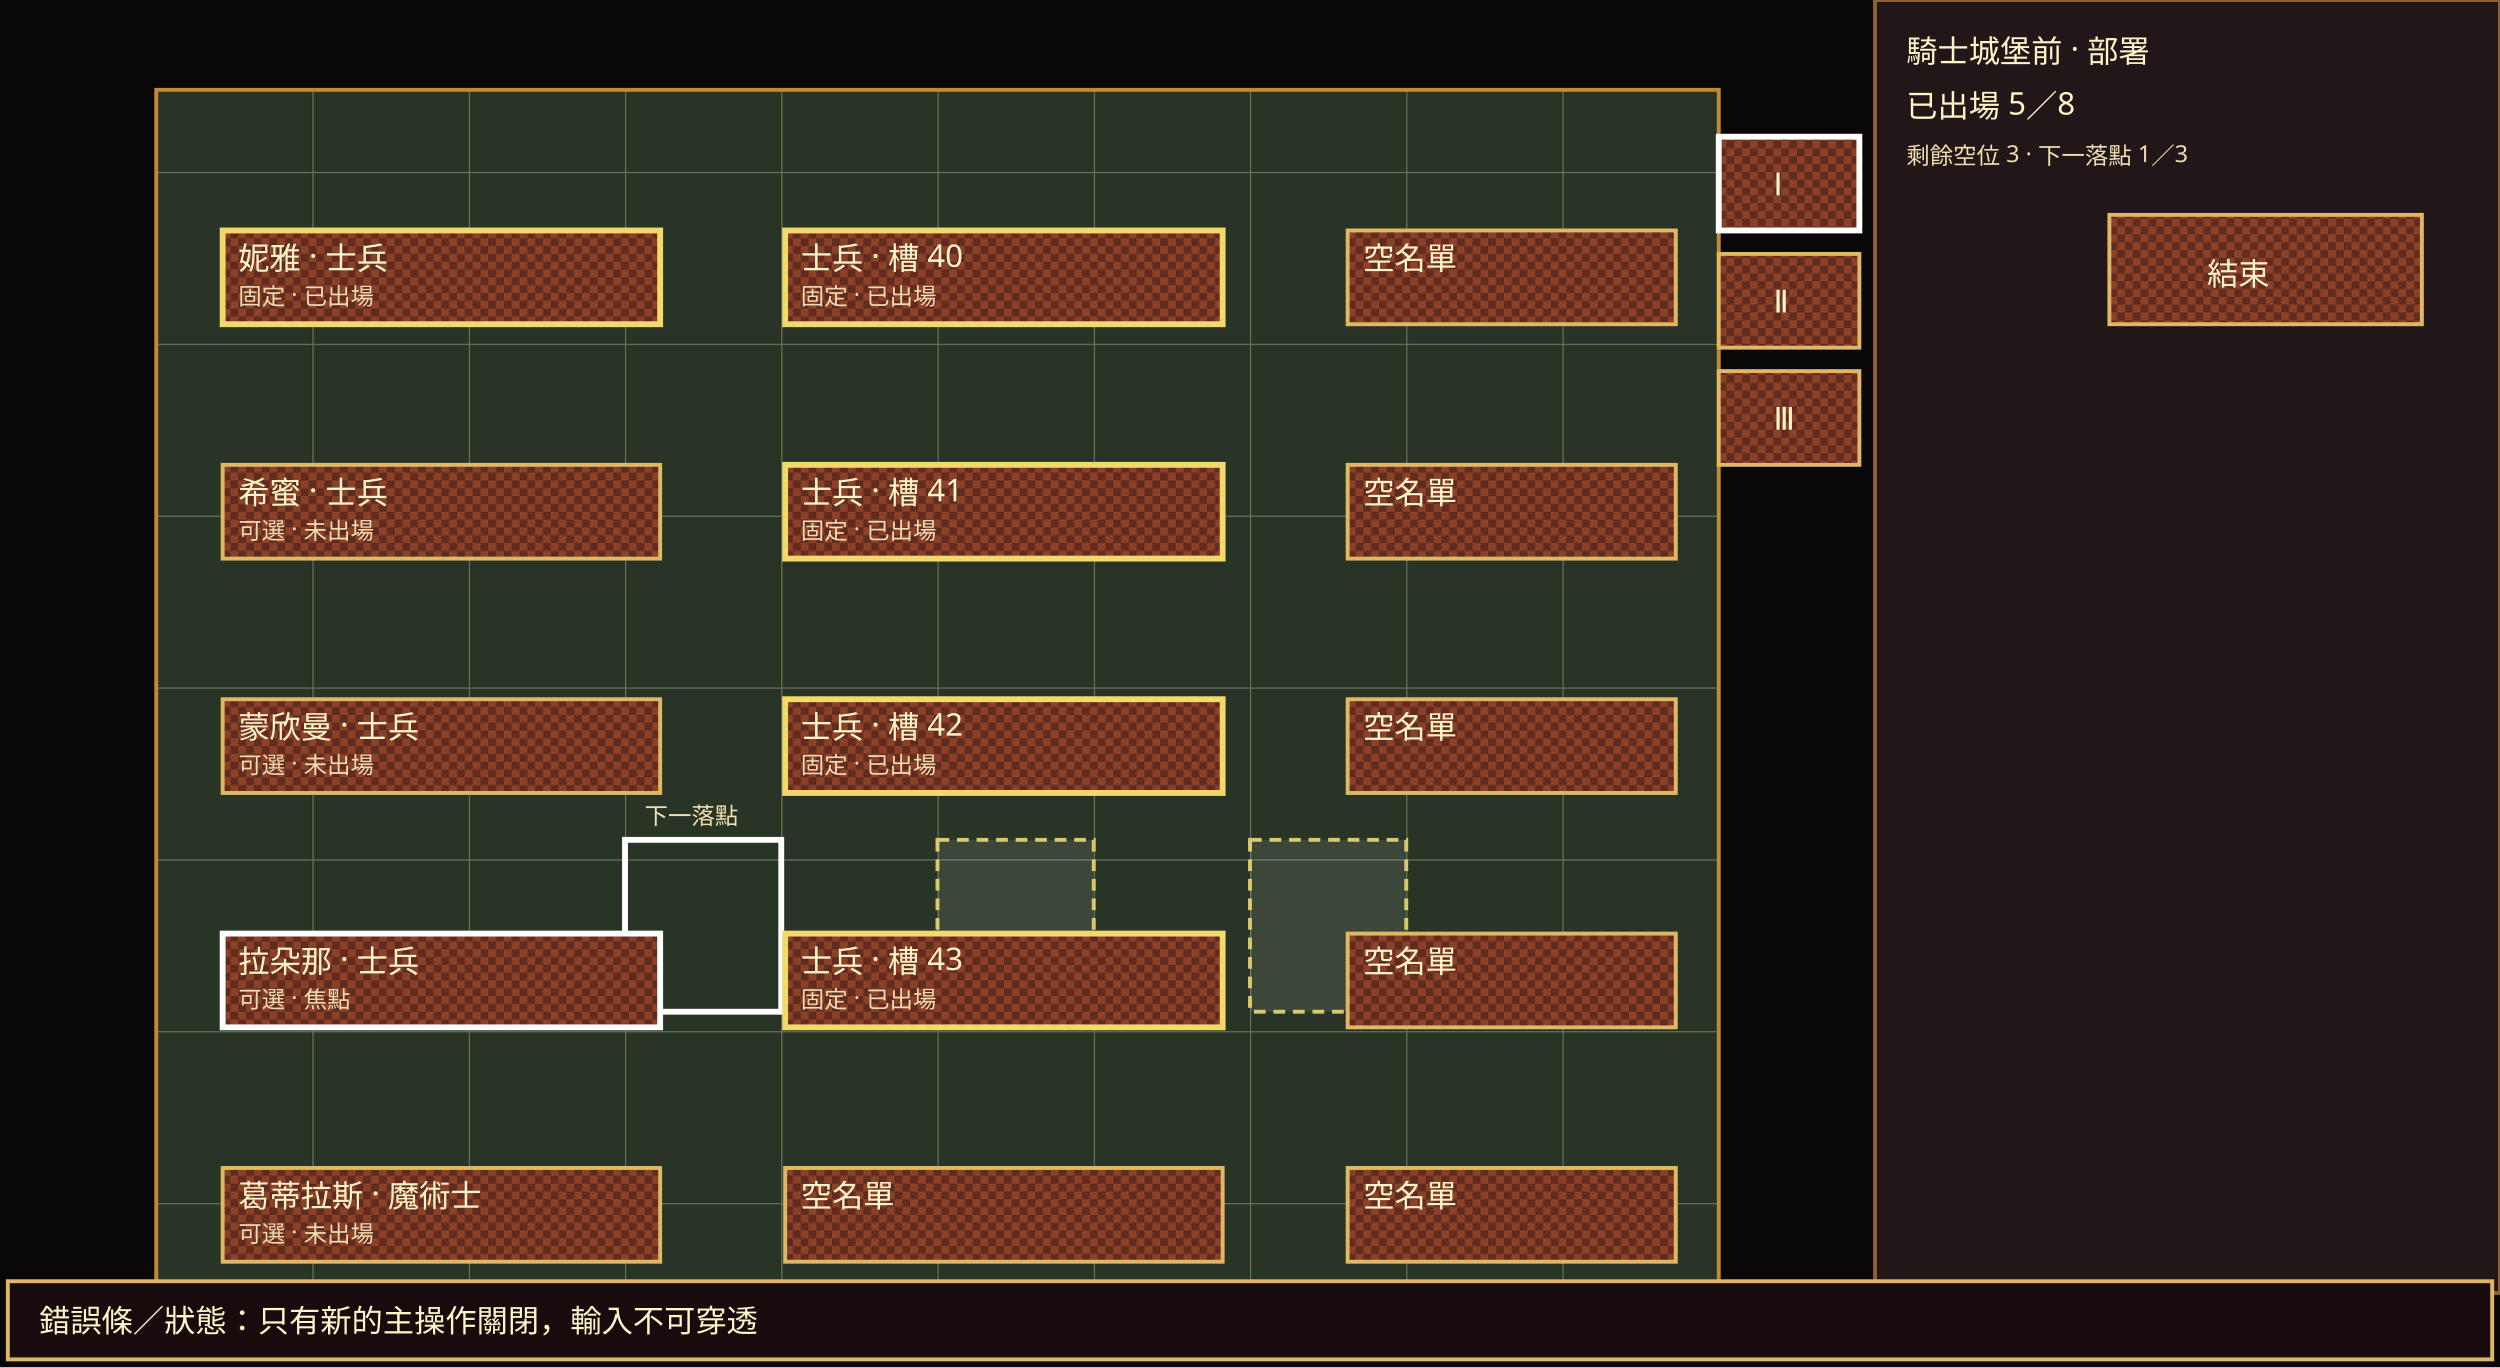
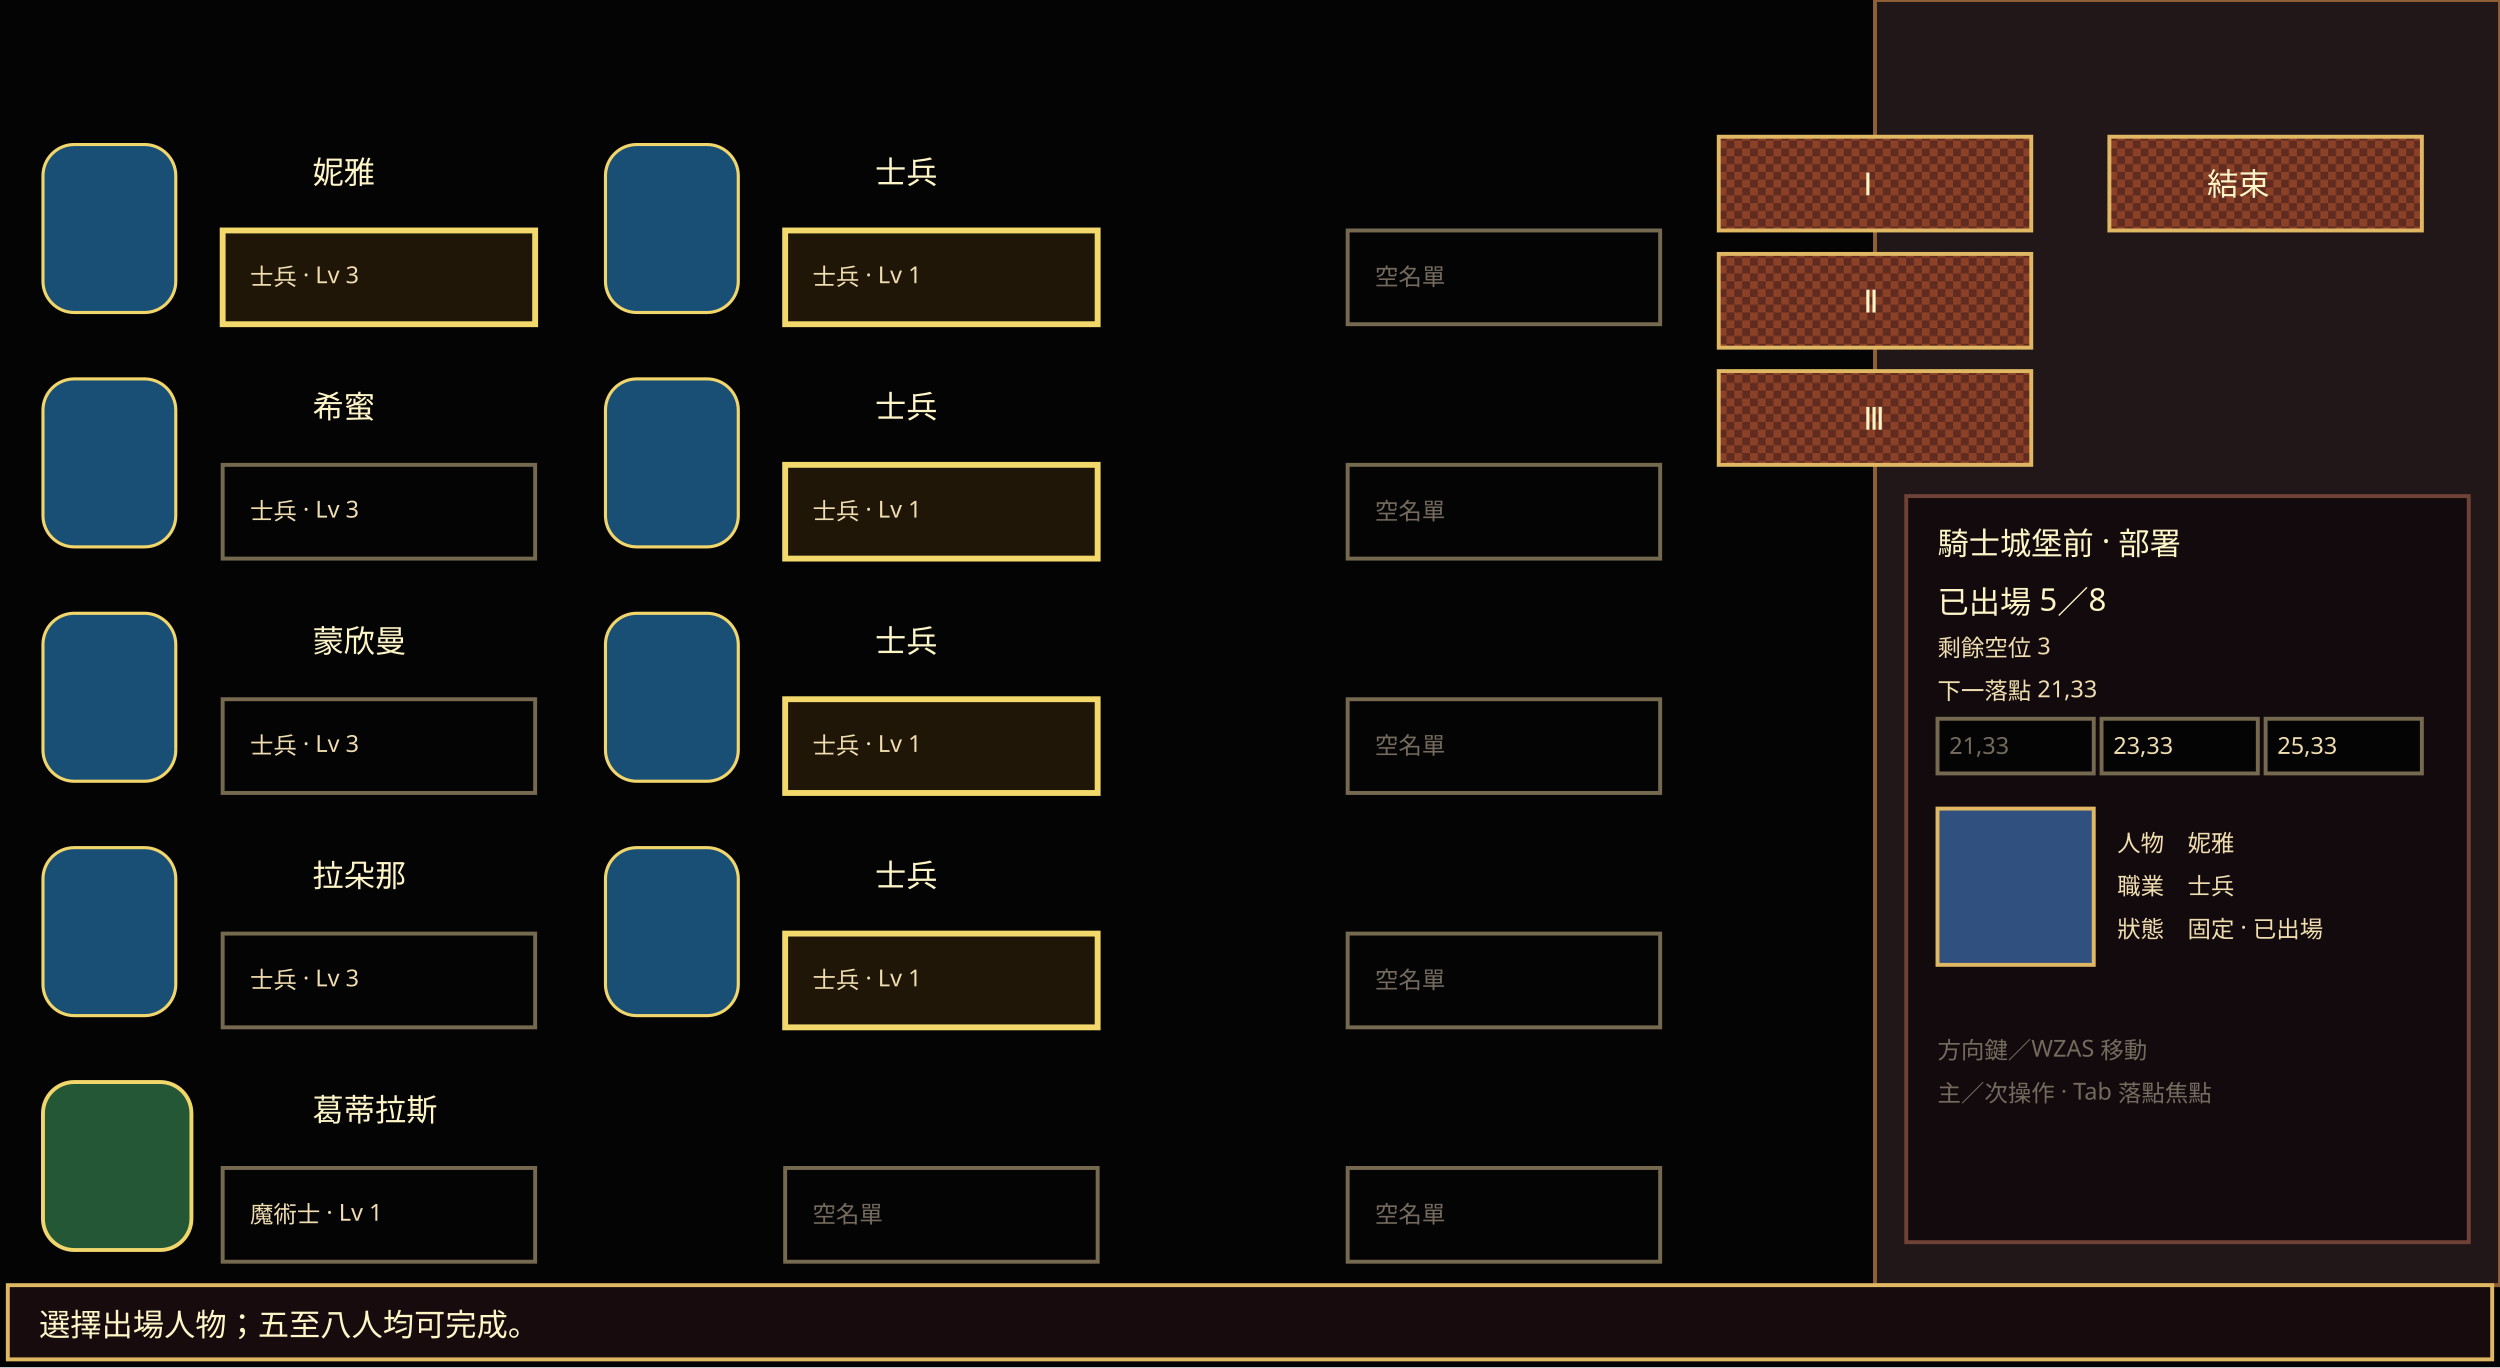
<svg xmlns="http://www.w3.org/2000/svg" width="1280" height="700" viewBox="0 0 640 350" role="img" aria-labelledby="title desc">
  <defs>
-     <pattern id="grid" width="40" height="44" patternUnits="userSpaceOnUse">
-       <rect width="40" height="44" fill="#283426" />
-       <path d="M40 0H0V44" fill="none" stroke="#65745a" stroke-width="0.6" />
-     </pattern>
    <pattern id="menu" width="4" height="4" patternUnits="userSpaceOnUse">
      <rect width="4" height="4" fill="#612b20" />
      <rect width="2" height="2" fill="#8b4127" />
      <rect x="2" y="2" width="2" height="2" fill="#8b4127" />
    </pattern>
    <style>
      .label { font: 8px sans-serif; fill: #fff6c8; }
      .small { font: 6px sans-serif; fill: #f1deb0; }
+       .dim { font: 6px sans-serif; fill: #746b5e; }
      .panel { fill: url(#menu); stroke: #e0b864; stroke-width: 1; }
-       .fixed { stroke: #f3d96b; stroke-width: 1.5; }
-       .selected { stroke: #fff; stroke-width: 1.5; }
+       .slot { fill: #050405; stroke: #75694f; stroke-width: 1; }
+       .fixed { fill: #201608; stroke: #f3d96b; stroke-width: 1.5; }
+       .figure { fill: #194f75; stroke: #f1d66b; stroke-width: .8; }
    </style>
  </defs>
-   <rect width="640" height="350" fill="#0a0708" />
-   <rect x="40" y="23" width="400" height="308" fill="url(#grid)" stroke="#c18a3a" />
-   <rect x="480" y="0" width="160" height="331" fill="#211719" stroke="#8f6035" />
-   <text x="488" y="16" class="label">騎士城堡前 · 部署</text>
-   <text x="488" y="30" class="label">已出場 5／8</text>
-   <text x="488" y="42" class="small">剩餘空位 3 · 下一落點 1／3</text>
-   <g aria-label="地图部署格">
-     <rect x="160" y="215" width="40" height="44" fill="none" stroke="#fff" stroke-width="1.5" />
-     <rect x="240" y="215" width="40" height="44" fill="#ffffff18" stroke="#d9c96d" stroke-dasharray="3 2" />
-     <rect x="320" y="215" width="40" height="44" fill="#ffffff18" stroke="#d9c96d" stroke-dasharray="3 2" />
-     <text x="165" y="211" class="small">下一落點</text>
-   </g>
-   <g aria-label="三列五行名单">
-     <g transform="translate(57 59)">
-       <rect width="112" height="24" class="panel fixed" />
-       <text x="4" y="10" class="label">妮雅 · 士兵</text>
-       <text x="4" y="19" class="small">固定 · 已出場</text>
-       <rect y="60" width="112" height="24" class="panel" />
-       <text x="4" y="70" class="label">希蜜 · 士兵</text>
-       <text x="4" y="79" class="small">可選 · 未出場</text>
-       <rect y="120" width="112" height="24" class="panel" />
-       <text x="4" y="130" class="label">蒙欣曼 · 士兵</text>
-       <text x="4" y="139" class="small">可選 · 未出場</text>
-       <rect y="180" width="112" height="24" class="panel selected" />
-       <text x="4" y="190" class="label">拉朵那 · 士兵</text>
-       <text x="4" y="199" class="small">可選 · 焦點</text>
-       <rect y="240" width="112" height="24" class="panel" />
-       <text x="4" y="250" class="label">葛蒂拉斯 · 魔術士</text>
-       <text x="4" y="259" class="small">可選 · 未出場</text>
+   <rect width="640" height="350" fill="#050405" />
+   <rect x="480" y="0" width="160" height="329" fill="#211719" stroke="#8f6035" />
+   <g aria-label="原版三列五行复合名单">
+     <g aria-label="第一列">
+       <rect x="11" y="37" width="34" height="43" rx="8" class="figure" />
+       <text x="80" y="47" class="label">妮雅</text>
+       <rect x="57" y="59" width="80" height="24" class="fixed" />
+       <text x="64" y="73" class="small">士兵 · Lv 3</text>
+       <rect x="11" y="97" width="34" height="43" rx="8" class="figure" />
+       <text x="80" y="107" class="label">希蜜</text>
+       <rect x="57" y="119" width="80" height="24" class="slot" />
+       <text x="64" y="133" class="small">士兵 · Lv 3</text>
+       <rect x="11" y="157" width="34" height="43" rx="8" class="figure" />
+       <text x="80" y="167" class="label">蒙欣曼</text>
+       <rect x="57" y="179" width="80" height="24" class="slot" />
+       <text x="64" y="193" class="small">士兵 · Lv 3</text>
+       <rect x="11" y="217" width="34" height="43" rx="8" class="figure" />
+       <text x="80" y="227" class="label">拉朵那</text>
+       <rect x="57" y="239" width="80" height="24" class="slot" />
+       <text x="64" y="253" class="small">士兵 · Lv 3</text>
+       <rect x="11" y="277" width="38" height="43" rx="8" fill="#235735" stroke="#f1d66b" />
+       <text x="80" y="287" class="label">葛蒂拉斯</text>
+       <rect x="57" y="299" width="80" height="24" class="slot" />
+       <text x="64" y="313" class="small">魔術士 · Lv 1</text>
    </g>
-     <g transform="translate(201 59)">
-       <rect width="112" height="24" class="panel fixed" />
-       <text x="4" y="10" class="label">士兵 · 槽 40</text>
-       <text x="4" y="19" class="small">固定 · 已出場</text>
-       <rect y="60" width="112" height="24" class="panel fixed" />
-       <text x="4" y="70" class="label">士兵 · 槽 41</text>
-       <text x="4" y="79" class="small">固定 · 已出場</text>
-       <rect y="120" width="112" height="24" class="panel fixed" />
-       <text x="4" y="130" class="label">士兵 · 槽 42</text>
-       <text x="4" y="139" class="small">固定 · 已出場</text>
-       <rect y="180" width="112" height="24" class="panel fixed" />
-       <text x="4" y="190" class="label">士兵 · 槽 43</text>
-       <text x="4" y="199" class="small">固定 · 已出場</text>
-       <rect y="240" width="112" height="24" class="panel" />
-       <text x="4" y="250" class="label">空名單</text>
+     <g aria-label="第二列">
+       <rect x="155" y="37" width="34" height="43" rx="8" class="figure" />
+       <text x="224" y="47" class="label">士兵</text>
+       <rect x="201" y="59" width="80" height="24" class="fixed" />
+       <text x="208" y="73" class="small">士兵 · Lv 1</text>
+       <rect x="155" y="97" width="34" height="43" rx="8" class="figure" />
+       <text x="224" y="107" class="label">士兵</text>
+       <rect x="201" y="119" width="80" height="24" class="fixed" />
+       <text x="208" y="133" class="small">士兵 · Lv 1</text>
+       <rect x="155" y="157" width="34" height="43" rx="8" class="figure" />
+       <text x="224" y="167" class="label">士兵</text>
+       <rect x="201" y="179" width="80" height="24" class="fixed" />
+       <text x="208" y="193" class="small">士兵 · Lv 1</text>
+       <rect x="155" y="217" width="34" height="43" rx="8" class="figure" />
+       <text x="224" y="227" class="label">士兵</text>
+       <rect x="201" y="239" width="80" height="24" class="fixed" />
+       <text x="208" y="253" class="small">士兵 · Lv 1</text>
+       <rect x="201" y="299" width="80" height="24" class="slot" />
+       <text x="208" y="313" class="dim">空名單</text>
    </g>
-     <g transform="translate(345 59)">
-       <rect width="84" height="24" class="panel" />
-       <text x="4" y="10" class="label">空名單</text>
-       <rect y="60" width="84" height="24" class="panel" />
-       <text x="4" y="70" class="label">空名單</text>
-       <rect y="120" width="84" height="24" class="panel" />
-       <text x="4" y="130" class="label">空名單</text>
-       <rect y="180" width="84" height="24" class="panel" />
-       <text x="4" y="190" class="label">空名單</text>
-       <rect y="240" width="84" height="24" class="panel" />
-       <text x="4" y="250" class="label">空名單</text>
+     <g aria-label="第三列空名单">
+       <rect x="345" y="59" width="80" height="24" class="slot" />
+       <text x="352" y="73" class="dim">空名單</text>
+       <rect x="345" y="119" width="80" height="24" class="slot" />
+       <text x="352" y="133" class="dim">空名單</text>
+       <rect x="345" y="179" width="80" height="24" class="slot" />
+       <text x="352" y="193" class="dim">空名單</text>
+       <rect x="345" y="239" width="80" height="24" class="slot" />
+       <text x="352" y="253" class="dim">空名單</text>
+       <rect x="345" y="299" width="80" height="24" class="slot" />
+       <text x="352" y="313" class="dim">空名單</text>
    </g>
  </g>
-   <g aria-label="页签与完成">
-     <rect x="440" y="35" width="36" height="24" class="panel selected" />
-     <text x="454" y="50" class="label">Ⅰ</text>
-     <rect x="440" y="65" width="36" height="24" class="panel" />
-     <text x="454" y="80" class="label">Ⅱ</text>
-     <rect x="440" y="95" width="36" height="24" class="panel" />
-     <text x="454" y="110" class="label">Ⅲ</text>
-     <rect x="540" y="55" width="80" height="28" class="panel" />
-     <text x="565" y="73" class="label">結束</text>
+   <g aria-label="原版页签与完成">
+     <rect x="440" y="35" width="80" height="24" class="panel" />
+     <text x="477" y="50" class="label">Ⅰ</text>
+     <rect x="440" y="65" width="80" height="24" class="panel" />
+     <text x="477" y="80" class="label">Ⅱ</text>
+     <rect x="440" y="95" width="80" height="24" class="panel" />
+     <text x="477" y="110" class="label">Ⅲ</text>
+     <rect x="540" y="35" width="80" height="24" class="panel" />
+     <text x="565" y="50" class="label">結束</text>
  </g>
-   <rect x="2" y="328" width="636" height="20" fill="#170b0d" stroke="#e0b864" />
-   <text x="10" y="341" class="label">錯誤條／狀態：只有新的主操作關閉，輸入不可穿透</text>
+   <g aria-label="Remake 右侧信息框">
+     <rect x="488" y="127" width="144" height="191" fill="#10080bd8" stroke="#704137" />
+     <text x="496" y="142" class="label">騎士城堡前 · 部署</text>
+     <text x="496" y="157" class="label">已出場 5／8</text>
+     <text x="496" y="168" class="small">剩餘空位 3</text>
+     <text x="496" y="179" class="small">下一落點 21,33</text>
+     <rect x="496" y="184" width="40" height="14" class="slot" />
+     <rect x="538" y="184" width="40" height="14" class="slot" />
+     <rect x="580" y="184" width="40" height="14" class="slot" />
+     <text x="499" y="193" class="dim">21,33</text>
+     <text x="541" y="193" class="small">23,33</text>
+     <text x="583" y="193" class="small">25,33</text>
+     <rect x="496" y="207" width="40" height="40" fill="#305080" stroke="#e0b864" />
+     <text x="542" y="218" class="small">人物　妮雅</text>
+     <text x="542" y="229" class="small">職業　士兵</text>
+     <text x="542" y="240" class="small">狀態　固定 · 已出場</text>
+     <text x="496" y="271" class="dim">方向鍵／WZAS 移動</text>
+     <text x="496" y="282" class="dim">主／次操作 · Tab 落點焦點</text>
+   </g>
+   <rect x="2" y="329" width="636" height="19" fill="#170b0d" stroke="#e0b864" />
+   <text x="10" y="342" class="label">選擇出場人物；五至八人均可完成。</text>
</svg>
